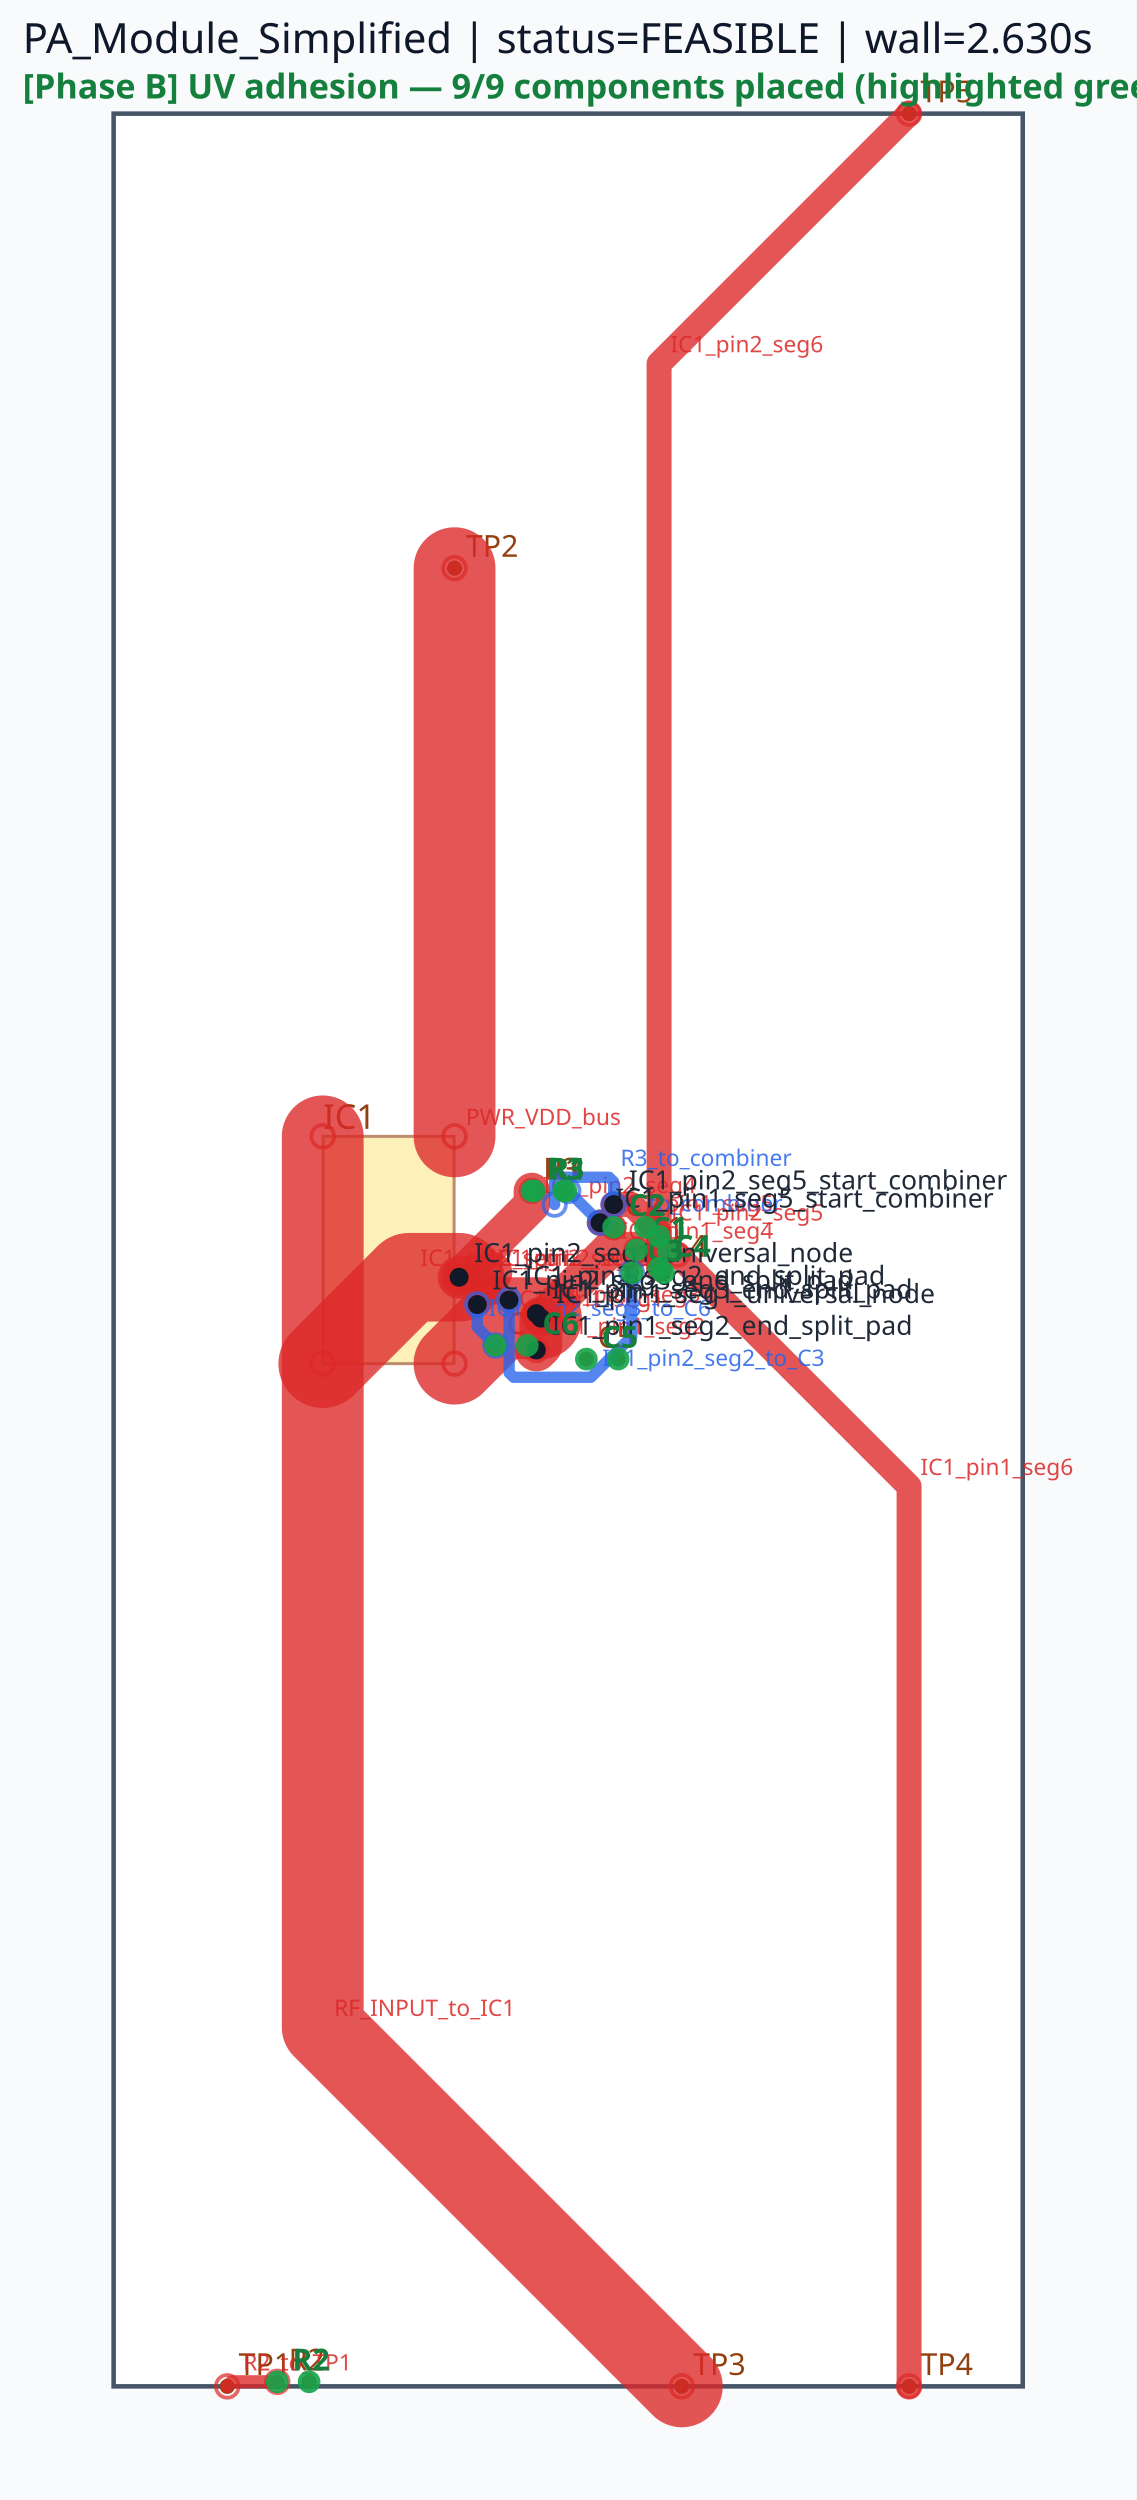
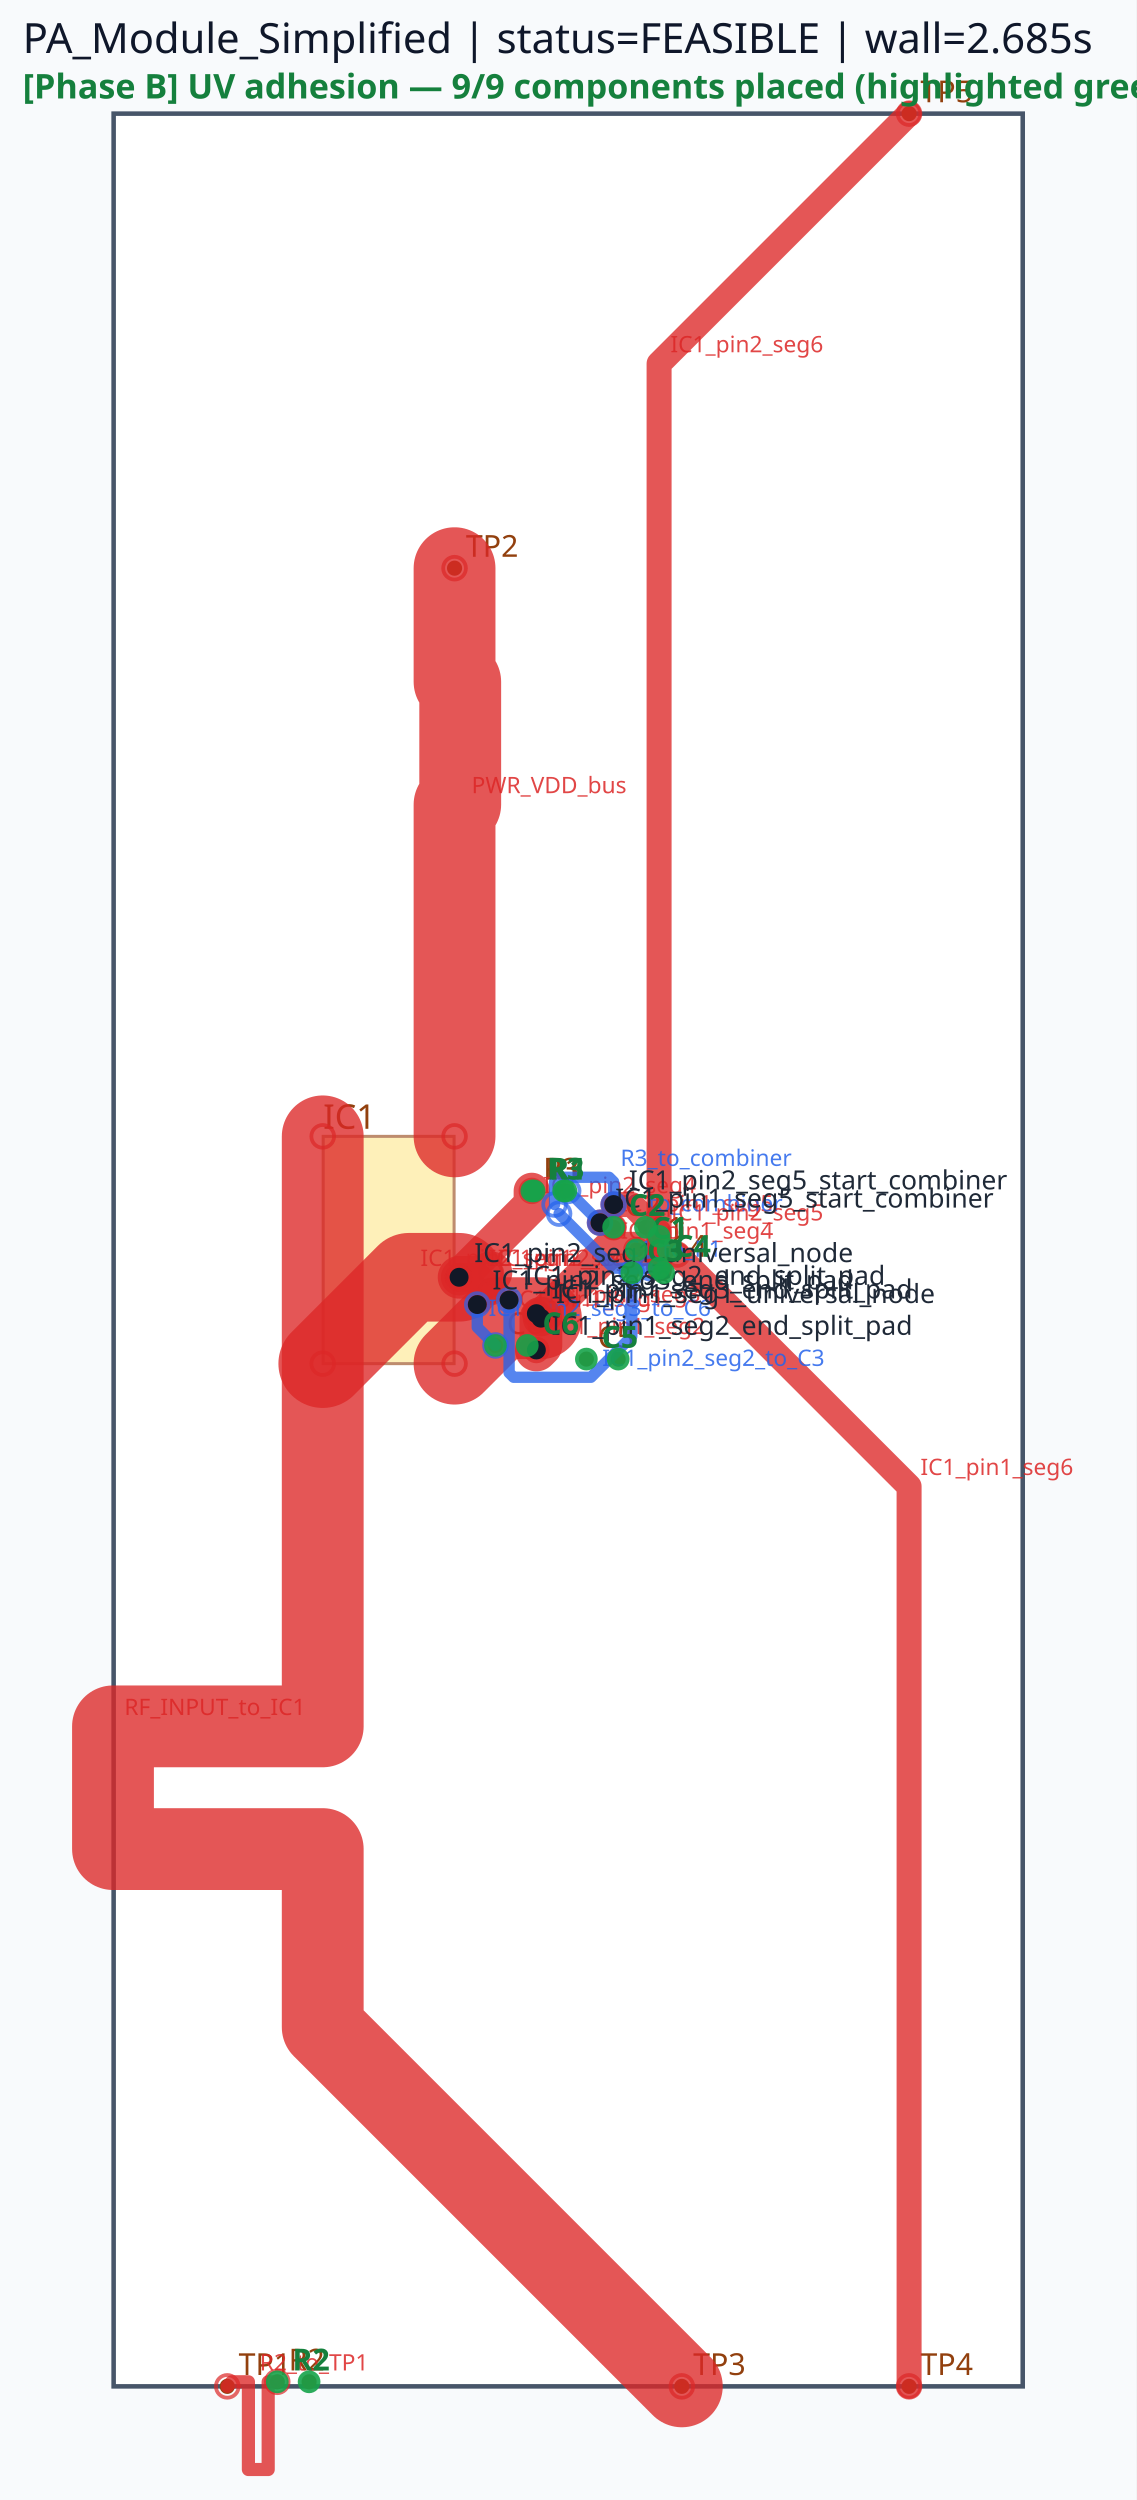
<svg xmlns="http://www.w3.org/2000/svg" viewBox="0 0 300.0 660.0" width="300.0" height="660.0">
  <rect x="0" y="0" width="100%" height="100%" fill="#f8fafc" />
  <rect x="30.00" y="30.00" width="240.00" height="600.00" fill="#ffffff" stroke="#475569" stroke-width="1.2" />
  <rect x="85.32" y="300.00" width="34.56" height="60.00" fill="#fde68a" stroke="#92400e" stroke-width="0.8" opacity="0.6" />
  <text x="85.32" y="298.00" font-family="sans-serif" font-size="9" fill="#92400e">IC1</text>
  <circle cx="60.00" cy="630.00" r="2" fill="#92400e" />
  <text x="63.00" y="627.00" font-family="sans-serif" font-size="8" fill="#92400e">TP1</text>
  <circle cx="120.00" cy="150.00" r="2" fill="#92400e" />
  <text x="123.00" y="147.00" font-family="sans-serif" font-size="8" fill="#92400e">TP2</text>
  <circle cx="180.00" cy="630.00" r="2" fill="#92400e" />
  <text x="183.00" y="627.00" font-family="sans-serif" font-size="8" fill="#92400e">TP3</text>
  <circle cx="240.00" cy="630.00" r="2" fill="#92400e" />
  <text x="243.00" y="627.00" font-family="sans-serif" font-size="8" fill="#92400e">TP4</text>
  <circle cx="240.00" cy="30.00" r="2" fill="#92400e" />
  <text x="243.00" y="27.00" font-family="sans-serif" font-size="8" fill="#92400e">TP5</text>
  <circle cx="168.00" cy="330.00" r="2" fill="#92400e" />
  <circle cx="176.40" cy="330.00" r="2" fill="#92400e" />
  <text x="171.00" y="327.00" font-family="sans-serif" font-size="8" fill="#92400e">C1</text>
  <circle cx="141.00" cy="314.41" r="2" fill="#92400e" />
  <circle cx="149.40" cy="314.41" r="2" fill="#92400e" />
  <text x="144.00" y="311.41" font-family="sans-serif" font-size="8" fill="#92400e">R1</text>
  <circle cx="162.00" cy="324.00" r="2" fill="#92400e" />
  <circle cx="170.40" cy="324.00" r="2" fill="#92400e" />
  <text x="165.00" y="321.00" font-family="sans-serif" font-size="8" fill="#92400e">C2</text>
  <circle cx="73.20" cy="628.80" r="2" fill="#92400e" />
  <circle cx="81.60" cy="628.80" r="2" fill="#92400e" />
  <text x="76.20" y="625.80" font-family="sans-serif" font-size="8" fill="#92400e">R2</text>
  <circle cx="166.80" cy="336.00" r="2" fill="#92400e" />
  <circle cx="175.20" cy="336.00" r="2" fill="#92400e" />
  <text x="169.80" y="333.00" font-family="sans-serif" font-size="8" fill="#92400e">C3</text>
  <circle cx="140.40" cy="314.40" r="2" fill="#92400e" />
  <circle cx="148.80" cy="314.40" r="2" fill="#92400e" />
  <text x="143.40" y="311.40" font-family="sans-serif" font-size="8" fill="#92400e">R3</text>
  <circle cx="174.00" cy="334.80" r="2" fill="#92400e" />
  <circle cx="174.00" cy="326.40" r="2" fill="#92400e" />
  <text x="177.00" y="331.80" font-family="sans-serif" font-size="8" fill="#92400e">C4</text>
  <circle cx="154.80" cy="358.80" r="2" fill="#92400e" />
  <circle cx="163.20" cy="358.80" r="2" fill="#92400e" />
  <text x="157.80" y="355.80" font-family="sans-serif" font-size="8" fill="#92400e">C5</text>
  <circle cx="139.20" cy="355.20" r="2" fill="#92400e" />
  <circle cx="130.80" cy="355.20" r="2" fill="#92400e" />
  <text x="133.80" y="352.20" font-family="sans-serif" font-size="8" fill="#92400e">C6</text>
  <polyline points="85.20,360.00 108.00,337.20 121.20,337.20" fill="none" stroke="#dc2626" stroke-width="23.40" stroke-linecap="round" stroke-linejoin="round" opacity="0.78" />
  <circle cx="85.20" cy="360.00" r="3" fill="none" stroke="#dc2626" stroke-width="1.0" opacity="0.7" />
  <circle cx="121.20" cy="337.20" r="3" fill="none" stroke="#dc2626" stroke-width="1.0" opacity="0.7" />
  <text x="111.00" y="334.20" font-family="sans-serif" font-size="6" fill="#dc2626" opacity="0.85">IC1_pin2_seg1</text>
  <polyline points="120.00,360.00 132.00,348.00 142.80,348.00" fill="none" stroke="#dc2626" stroke-width="21.60" stroke-linecap="round" stroke-linejoin="round" opacity="0.78" />
  <circle cx="120.00" cy="360.00" r="3" fill="none" stroke="#dc2626" stroke-width="1.0" opacity="0.7" />
  <circle cx="142.80" cy="348.00" r="3" fill="none" stroke="#dc2626" stroke-width="1.0" opacity="0.7" />
  <text x="135.00" y="345.00" font-family="sans-serif" font-size="6" fill="#dc2626" opacity="0.85">IC1_pin1_seg1</text>
  <polyline points="142.80,348.00 160.80,330.00 168.00,330.00" fill="none" stroke="#dc2626" stroke-width="9.60" stroke-linecap="round" stroke-linejoin="round" opacity="0.78" />
  <circle cx="142.80" cy="348.00" r="3" fill="none" stroke="#dc2626" stroke-width="1.0" opacity="0.7" />
  <circle cx="168.00" cy="330.00" r="3" fill="none" stroke="#dc2626" stroke-width="1.0" opacity="0.7" />
  <text x="163.80" y="327.00" font-family="sans-serif" font-size="6" fill="#dc2626" opacity="0.85">IC1_pin1_seg4</text>
  <polyline points="121.20,337.20 140.40,318.00 140.40,314.40" fill="none" stroke="#dc2626" stroke-width="9.60" stroke-linecap="round" stroke-linejoin="round" opacity="0.78" />
  <circle cx="121.20" cy="337.20" r="3" fill="none" stroke="#dc2626" stroke-width="1.0" opacity="0.7" />
  <circle cx="140.40" cy="314.40" r="3" fill="none" stroke="#dc2626" stroke-width="1.0" opacity="0.7" />
  <text x="143.40" y="315.00" font-family="sans-serif" font-size="6" fill="#dc2626" opacity="0.85">IC1_pin2_seg4</text>
  <polyline points="121.20,337.20 128.40,337.20 129.60,336.00" fill="none" stroke="#dc2626" stroke-width="11.28" stroke-linecap="round" stroke-linejoin="round" opacity="0.78" />
  <circle cx="121.20" cy="337.20" r="3" fill="none" stroke="#dc2626" stroke-width="1.0" opacity="0.7" />
  <circle cx="129.60" cy="336.00" r="3" fill="none" stroke="#dc2626" stroke-width="1.0" opacity="0.7" />
  <text x="131.40" y="334.20" font-family="sans-serif" font-size="6" fill="#dc2626" opacity="0.85">IC1_pin2_seg2</text>
  <polyline points="158.40,322.80 160.80,322.80 162.00,324.00" fill="none" stroke="#dc2626" stroke-width="6.60" stroke-linecap="round" stroke-linejoin="round" opacity="0.78" />
  <circle cx="158.40" cy="322.80" r="3" fill="none" stroke="#dc2626" stroke-width="1.0" opacity="0.7" />
  <circle cx="162.00" cy="324.00" r="3" fill="none" stroke="#dc2626" stroke-width="1.0" opacity="0.7" />
  <text x="163.80" y="319.80" font-family="sans-serif" font-size="6" fill="#dc2626" opacity="0.85">IC1_pin1_seg5</text>
  <polyline points="121.20,337.20 126.00,337.20 129.60,340.80" fill="none" stroke="#dc2626" stroke-width="7.62" stroke-linecap="round" stroke-linejoin="round" opacity="0.78" />
  <circle cx="121.20" cy="337.20" r="3" fill="none" stroke="#dc2626" stroke-width="1.0" opacity="0.7" />
  <circle cx="129.60" cy="340.80" r="3" fill="none" stroke="#dc2626" stroke-width="1.0" opacity="0.7" />
  <text x="129.00" y="334.20" font-family="sans-serif" font-size="6" fill="#dc2626" opacity="0.85">IC1_pin2_seg3</text>
-   <polyline points="180.00,630.00 85.20,535.20 85.20,300.00" fill="none" stroke="#dc2626" stroke-width="21.60" stroke-linecap="round" stroke-linejoin="round" opacity="0.78" />
+   <polyline points="180.00,630.00 85.20,535.20 85.20,488.16 29.83,488.16 29.83,455.76 85.20,455.76 85.20,347.04 85.20,300.00" fill="none" stroke="#dc2626" stroke-width="21.60" stroke-linecap="round" stroke-linejoin="round" opacity="0.78" />
  <circle cx="180.00" cy="630.00" r="3" fill="none" stroke="#dc2626" stroke-width="1.0" opacity="0.7" />
  <circle cx="85.20" cy="300.00" r="3" fill="none" stroke="#dc2626" stroke-width="1.0" opacity="0.7" />
-   <text x="88.20" y="532.20" font-family="sans-serif" font-size="6" fill="#dc2626" opacity="0.85">RF_INPUT_to_IC1</text>
-   <polyline points="120.00,150.00 120.00,300.00" fill="none" stroke="#dc2626" stroke-width="21.60" stroke-linecap="round" stroke-linejoin="round" opacity="0.78" />
+   <text x="32.83" y="452.76" font-family="sans-serif" font-size="6" fill="#dc2626" opacity="0.85">RF_INPUT_to_IC1</text>
+   <polyline points="120.00,150.00 120.00,180.00 121.50,180.00 121.50,212.40 120.00,212.40 120.00,270.00 120.00,300.00" fill="none" stroke="#dc2626" stroke-width="21.60" stroke-linecap="round" stroke-linejoin="round" opacity="0.78" />
  <circle cx="120.00" cy="150.00" r="3" fill="none" stroke="#dc2626" stroke-width="1.0" opacity="0.7" />
  <circle cx="120.00" cy="300.00" r="3" fill="none" stroke="#dc2626" stroke-width="1.0" opacity="0.7" />
-   <text x="123.00" y="297.00" font-family="sans-serif" font-size="6" fill="#dc2626" opacity="0.85">PWR_VDD_bus</text>
+   <text x="124.50" y="209.40" font-family="sans-serif" font-size="6" fill="#dc2626" opacity="0.85">PWR_VDD_bus</text>
  <polyline points="178.80,331.20 240.00,392.40 240.00,630.00" fill="none" stroke="#dc2626" stroke-width="6.60" stroke-linecap="round" stroke-linejoin="round" opacity="0.78" />
  <circle cx="178.80" cy="331.20" r="3" fill="none" stroke="#dc2626" stroke-width="1.0" opacity="0.7" />
  <circle cx="240.00" cy="630.00" r="3" fill="none" stroke="#dc2626" stroke-width="1.0" opacity="0.7" />
  <text x="243.00" y="389.40" font-family="sans-serif" font-size="6" fill="#dc2626" opacity="0.85">IC1_pin1_seg6</text>
  <polyline points="174.00,332.40 174.00,96.00 240.00,30.00" fill="none" stroke="#dc2626" stroke-width="6.60" stroke-linecap="round" stroke-linejoin="round" opacity="0.78" />
  <circle cx="174.00" cy="332.40" r="3" fill="none" stroke="#dc2626" stroke-width="1.0" opacity="0.7" />
  <circle cx="240.00" cy="30.00" r="3" fill="none" stroke="#dc2626" stroke-width="1.0" opacity="0.7" />
  <text x="177.00" y="93.00" font-family="sans-serif" font-size="6" fill="#dc2626" opacity="0.85">IC1_pin2_seg6</text>
-   <polyline points="73.20,628.80 61.20,628.80 60.00,630.00" fill="none" stroke="#dc2626" stroke-width="3.48" stroke-linecap="round" stroke-linejoin="round" opacity="0.78" />
+   <polyline points="73.20,628.80 70.80,628.80 70.80,651.95 65.58,651.95 65.58,628.80 63.60,628.80 61.20,628.80 60.00,630.00" fill="none" stroke="#dc2626" stroke-width="3.48" stroke-linecap="round" stroke-linejoin="round" opacity="0.78" />
  <circle cx="73.20" cy="628.80" r="3" fill="none" stroke="#dc2626" stroke-width="1.0" opacity="0.7" />
  <circle cx="60.00" cy="630.00" r="3" fill="none" stroke="#dc2626" stroke-width="1.0" opacity="0.7" />
-   <text x="64.20" y="625.80" font-family="sans-serif" font-size="6" fill="#dc2626" opacity="0.85">R2_to_TP1</text>
+   <text x="68.58" y="625.80" font-family="sans-serif" font-size="6" fill="#dc2626" opacity="0.85">R2_to_TP1</text>
  <polyline points="150.00,314.40 158.40,322.80" fill="none" stroke="#2563eb" stroke-width="3.00" stroke-linecap="round" stroke-linejoin="round" opacity="0.78" />
  <circle cx="150.00" cy="314.40" r="3" fill="none" stroke="#2563eb" stroke-width="1.0" opacity="0.7" />
  <circle cx="158.40" cy="322.80" r="3" fill="none" stroke="#2563eb" stroke-width="1.0" opacity="0.7" />
  <text x="161.40" y="319.80" font-family="sans-serif" font-size="6" fill="#2563eb" opacity="0.85">R1_to_combiner</text>
  <polyline points="126.00,344.40 126.00,350.40 130.80,355.20" fill="none" stroke="#2563eb" stroke-width="3.00" stroke-linecap="round" stroke-linejoin="round" opacity="0.78" />
  <circle cx="126.00" cy="344.40" r="3" fill="none" stroke="#2563eb" stroke-width="1.0" opacity="0.7" />
  <circle cx="130.80" cy="355.20" r="3" fill="none" stroke="#2563eb" stroke-width="1.0" opacity="0.7" />
  <text x="129.00" y="347.40" font-family="sans-serif" font-size="6" fill="#2563eb" opacity="0.85">IC1_pin2_seg3_to_C6</text>
  <polyline points="162.00,318.00 166.80,318.00 174.00,325.20 174.00,334.80" fill="none" stroke="#dc2626" stroke-width="6.60" stroke-linecap="round" stroke-linejoin="round" opacity="0.78" />
  <circle cx="162.00" cy="318.00" r="3" fill="none" stroke="#dc2626" stroke-width="1.0" opacity="0.7" />
  <circle cx="174.00" cy="334.80" r="3" fill="none" stroke="#dc2626" stroke-width="1.0" opacity="0.7" />
  <text x="177.00" y="322.20" font-family="sans-serif" font-size="6" fill="#dc2626" opacity="0.85">IC1_pin2_seg5</text>
  <polyline points="142.80,348.00 141.60,346.80" fill="none" stroke="#dc2626" stroke-width="7.62" stroke-linecap="round" stroke-linejoin="round" opacity="0.78" />
  <circle cx="142.80" cy="348.00" r="3" fill="none" stroke="#dc2626" stroke-width="1.0" opacity="0.7" />
  <circle cx="141.60" cy="346.80" r="3" fill="none" stroke="#dc2626" stroke-width="1.0" opacity="0.7" />
  <text x="144.60" y="343.80" font-family="sans-serif" font-size="6" fill="#dc2626" opacity="0.85">IC1_pin1_seg3</text>
  <polyline points="142.80,348.00 142.80,355.20 141.60,356.40" fill="none" stroke="#dc2626" stroke-width="11.28" stroke-linecap="round" stroke-linejoin="round" opacity="0.78" />
  <circle cx="142.80" cy="348.00" r="3" fill="none" stroke="#dc2626" stroke-width="1.0" opacity="0.7" />
  <circle cx="141.60" cy="356.40" r="3" fill="none" stroke="#dc2626" stroke-width="1.0" opacity="0.7" />
  <text x="145.80" y="352.20" font-family="sans-serif" font-size="6" fill="#dc2626" opacity="0.85">IC1_pin1_seg2</text>
  <polyline points="134.40,343.20 134.40,362.40 135.60,363.60 156.00,363.60 166.80,352.80 166.80,336.00" fill="none" stroke="#2563eb" stroke-width="3.00" stroke-linecap="round" stroke-linejoin="round" opacity="0.78" />
  <circle cx="134.40" cy="343.20" r="3" fill="none" stroke="#2563eb" stroke-width="1.0" opacity="0.7" />
  <circle cx="166.80" cy="336.00" r="3" fill="none" stroke="#2563eb" stroke-width="1.0" opacity="0.7" />
  <text x="159.00" y="360.60" font-family="sans-serif" font-size="6" fill="#2563eb" opacity="0.85">IC1_pin2_seg2_to_C3</text>
  <polyline points="146.40,318.00 146.40,312.00 147.60,310.80 160.80,310.80 162.00,312.00 162.00,318.00" fill="none" stroke="#2563eb" stroke-width="3.00" stroke-linecap="round" stroke-linejoin="round" opacity="0.78" />
  <circle cx="146.40" cy="318.00" r="3" fill="none" stroke="#2563eb" stroke-width="1.0" opacity="0.7" />
  <circle cx="162.00" cy="318.00" r="3" fill="none" stroke="#2563eb" stroke-width="1.0" opacity="0.7" />
  <text x="163.80" y="307.80" font-family="sans-serif" font-size="6" fill="#2563eb" opacity="0.85">R3_to_combiner</text>
+   <polyline points="171.60,334.80 162.00,334.80 147.60,320.40" fill="none" stroke="#2563eb" stroke-width="3.00" stroke-linecap="round" stroke-linejoin="round" opacity="0.78" />
+   <circle cx="171.60" cy="334.80" r="3" fill="none" stroke="#2563eb" stroke-width="1.0" opacity="0.7" />
+   <circle cx="147.60" cy="320.40" r="3" fill="none" stroke="#2563eb" stroke-width="1.0" opacity="0.7" />
+   <text x="165.00" y="331.80" font-family="sans-serif" font-size="6" fill="#2563eb" opacity="0.85">C1_to_R1</text>
  <circle cx="142.80" cy="348.00" r="2.5" fill="#111827" />
  <text x="146.80" y="344.00" font-family="sans-serif" font-size="7" fill="#1f2937">IC1_pin1_seg1_universal_node</text>
  <circle cx="141.60" cy="356.40" r="2.5" fill="#111827" />
  <text x="145.60" y="352.40" font-family="sans-serif" font-size="7" fill="#1f2937">IC1_pin1_seg2_end_split_pad</text>
  <circle cx="141.60" cy="346.80" r="2.5" fill="#111827" />
  <text x="145.60" y="342.80" font-family="sans-serif" font-size="7" fill="#1f2937">IC1_pin1_seg3_end_split_pad</text>
  <circle cx="158.40" cy="322.80" r="2.5" fill="#111827" />
  <text x="162.40" y="318.80" font-family="sans-serif" font-size="7" fill="#1f2937">IC1_pin1_seg5_start_combiner</text>
  <circle cx="121.20" cy="337.20" r="2.5" fill="#111827" />
  <text x="125.20" y="333.20" font-family="sans-serif" font-size="7" fill="#1f2937">IC1_pin2_seg1_universal_node</text>
  <circle cx="134.40" cy="343.20" r="2.5" fill="#111827" />
  <text x="138.40" y="339.20" font-family="sans-serif" font-size="7" fill="#1f2937">IC1_pin2_seg2_end_split_pad</text>
  <circle cx="126.00" cy="344.40" r="2.5" fill="#111827" />
  <text x="130.00" y="340.40" font-family="sans-serif" font-size="7" fill="#1f2937">IC1_pin2_seg3_end_split_pad</text>
  <circle cx="162.00" cy="318.00" r="2.5" fill="#111827" />
  <text x="166.00" y="314.00" font-family="sans-serif" font-size="7" fill="#1f2937">IC1_pin2_seg5_start_combiner</text>
-   <text x="6" y="14" font-family="sans-serif" font-size="11" fill="#0f172a">PA_Module_Simplified | status=FEASIBLE | wall=2.630s</text>
+   <text x="6" y="14" font-family="sans-serif" font-size="11" fill="#0f172a">PA_Module_Simplified | status=FEASIBLE | wall=2.685s</text>
  <circle cx="168.00" cy="330.00" r="3" fill="#16a34a" opacity="0.9" />
  <circle cx="176.40" cy="330.00" r="3" fill="#16a34a" opacity="0.9" />
  <text x="172.00" y="327.00" font-family="sans-serif" font-size="8" fill="#15803d" font-weight="bold">C1</text>
  <circle cx="141.00" cy="314.41" r="3" fill="#16a34a" opacity="0.9" />
  <circle cx="149.40" cy="314.41" r="3" fill="#16a34a" opacity="0.9" />
  <text x="145.00" y="311.41" font-family="sans-serif" font-size="8" fill="#15803d" font-weight="bold">R1</text>
  <circle cx="162.00" cy="324.00" r="3" fill="#16a34a" opacity="0.9" />
  <circle cx="170.40" cy="324.00" r="3" fill="#16a34a" opacity="0.9" />
  <text x="166.00" y="321.00" font-family="sans-serif" font-size="8" fill="#15803d" font-weight="bold">C2</text>
  <circle cx="73.20" cy="628.80" r="3" fill="#16a34a" opacity="0.9" />
  <circle cx="81.60" cy="628.80" r="3" fill="#16a34a" opacity="0.9" />
  <text x="77.20" y="625.80" font-family="sans-serif" font-size="8" fill="#15803d" font-weight="bold">R2</text>
  <circle cx="166.80" cy="336.00" r="3" fill="#16a34a" opacity="0.9" />
  <circle cx="175.20" cy="336.00" r="3" fill="#16a34a" opacity="0.9" />
  <text x="170.80" y="333.00" font-family="sans-serif" font-size="8" fill="#15803d" font-weight="bold">C3</text>
  <circle cx="140.40" cy="314.40" r="3" fill="#16a34a" opacity="0.9" />
  <circle cx="148.80" cy="314.40" r="3" fill="#16a34a" opacity="0.9" />
  <text x="144.40" y="311.40" font-family="sans-serif" font-size="8" fill="#15803d" font-weight="bold">R3</text>
  <circle cx="174.00" cy="334.80" r="3" fill="#16a34a" opacity="0.9" />
  <circle cx="174.00" cy="326.40" r="3" fill="#16a34a" opacity="0.9" />
  <text x="178.00" y="331.80" font-family="sans-serif" font-size="8" fill="#15803d" font-weight="bold">C4</text>
  <circle cx="154.80" cy="358.80" r="3" fill="#16a34a" opacity="0.9" />
  <circle cx="163.20" cy="358.80" r="3" fill="#16a34a" opacity="0.9" />
  <text x="158.80" y="355.80" font-family="sans-serif" font-size="8" fill="#15803d" font-weight="bold">C5</text>
  <circle cx="139.20" cy="355.20" r="3" fill="#16a34a" opacity="0.9" />
  <circle cx="130.80" cy="355.20" r="3" fill="#16a34a" opacity="0.9" />
  <text x="143.20" y="352.20" font-family="sans-serif" font-size="8" fill="#15803d" font-weight="bold">C6</text>
  <text x="6" y="26" font-family="sans-serif" font-size="9" font-weight="bold" fill="#15803d">[Phase B] UV adhesion — 9/9 components placed (highlighted green)</text>
</svg>
